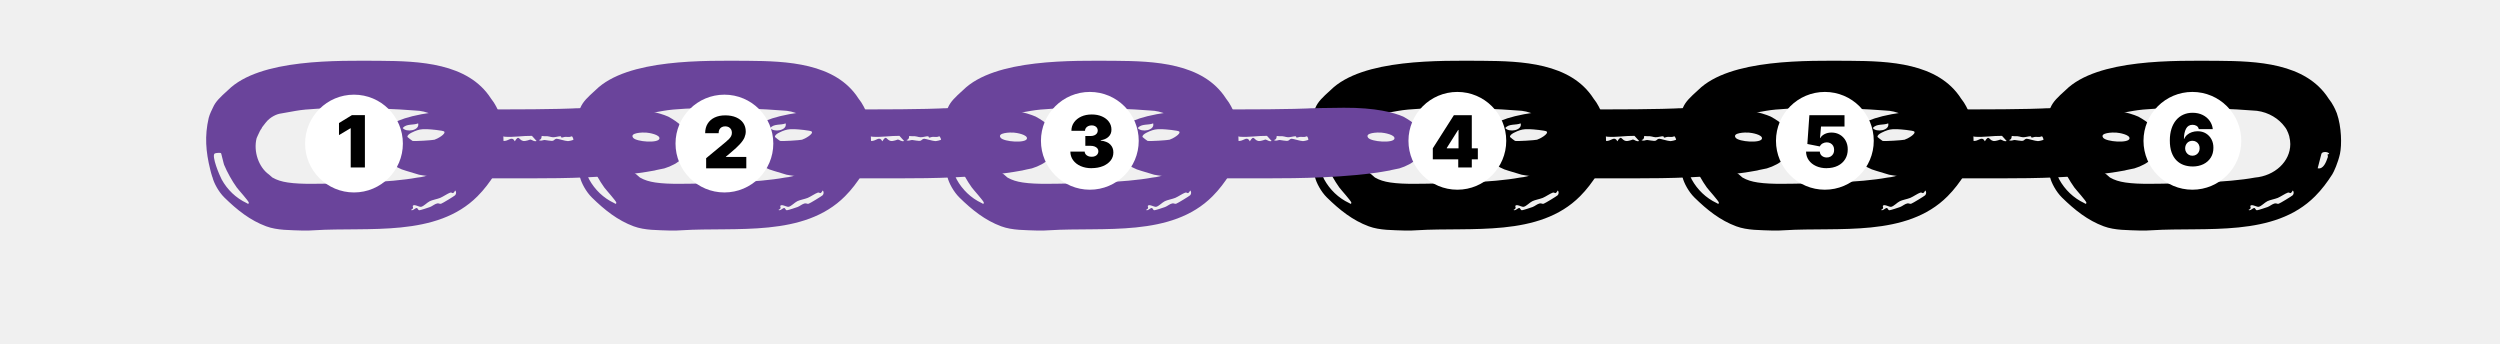
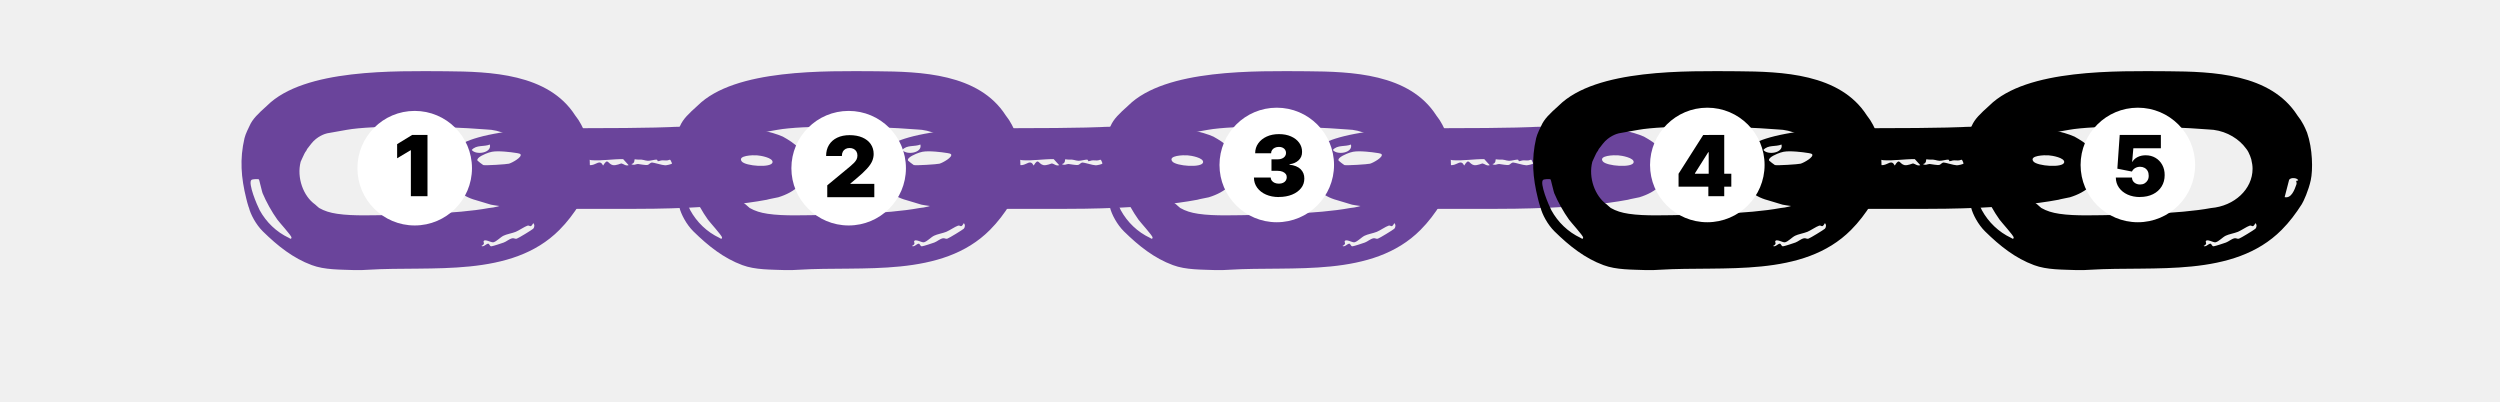
- <svg xmlns="http://www.w3.org/2000/svg" id="Layer_1" version="1.1" viewBox="150 55 765 105">
+ <svg xmlns="http://www.w3.org/2000/svg" id="Layer_1" version="1.1" viewBox="150 55 653 105">
  <defs>
    <style>
      .st0 {
        fill: #fff;
      }
    </style>
  </defs>
-   <path fill="#6A449B" d="M350.19,107.2c.69-.22,2.7-.56,3.09-.67,4.3-1.31,7.79-4.08,7.5-8.44-.25-3.53-3.2-5.69-6.31-7.41-2.81-1.23-8.43-2.76-18.16-2.71-4.77.02-10.21.17-10.21.17,0,0-4.72.35-25.45.35l-5.72.04s-.39,0-.52.02c-12.39.19-20.74,2.2-23.82,4.05-6.77,4.07-4.04,12.65,3.75,14.69l3.89,1.17s6,1.15,12.14,1.1h24.09c6.08,0,23.45-.05,35.74-2.37ZM347.69,95.57c.98.06,4.26.64,4.1,1.82-.23,1.52-7.09,1.02-8.05-.23-1.19-1.57,2.95-1.67,3.95-1.59ZM273.22,94.17c1.21-1.4,3.2-.78,4.73-1.42.57,2.22-3.63,2.84-4.73,1.42ZM282.98,97.75c-.66.17-6.25.53-6.76.36-.08-.02-1.48-1.08-1.52-1.18-.29-.85,2.17-1.8,2.97-2.07,1.13-.38,2.05-.34,3.16-.32.7,0,4.79.38,5.08.7.68.74-2.17,2.29-2.93,2.5ZM297.77,98.05c-1.07.08-2.44-.11-3.22-.8l3.87-.8,3.07.45-1.99,1.18c-.12-.87-.88-.08-1.74-.04ZM312.3,97.69c-.12-.02-1.33.59-2.21.44-1.37-.28-1.25-2.05-2.56.11-.82-1.63-1.76-.28-2.97-.13-.84.13-2.19-.32-3.09-.21-.37-.09,1-1.5,1.46-1.55.08,0,.92.45,1.56.49,2.62.21,5.61-.32,8.28-.27l1.43,1.57c-.78.28-1.31-.34-1.89-.45ZM323.71,98.17c-.7,0-3.03-.74-3.4-.72-.53.04-.76.53-1.09.61-.55.17-2.13-.21-2.58-.23-.51,0-1.11.46-1.74.02.96-.15.8-1.16.84-1.21.1-.09.66.08.92.04,1.33-.09,1.7.28,2.56.32.59.04,1.99-.38,2.34-.3.12.02.23.42.27.42.98-.13.43-.32,2.13-.21,1.09.06.94-.82,1.58.76-.02.23-1.54.53-1.82.51Z" />
  <path fill="#6A449B" d="M462.65,107.2c.69-.22,2.7-.56,3.09-.67,4.3-1.31,7.79-4.08,7.5-8.44-.25-3.53-3.2-5.69-6.31-7.41-2.81-1.23-8.43-2.76-18.16-2.71-4.77.02-10.21.17-10.21.17,0,0-4.72.35-25.45.35l-5.72.04s-.39,0-.52.02c-12.39.19-20.74,2.2-23.82,4.05-6.77,4.07-4.04,12.65,3.75,14.69l3.89,1.17s6,1.15,12.14,1.1h24.09c6.08,0,23.45-.05,35.74-2.37ZM460.15,95.57c.98.06,4.26.64,4.1,1.82-.23,1.52-7.09,1.02-8.05-.23-1.19-1.57,2.95-1.67,3.95-1.59ZM385.68,94.17c1.21-1.4,3.2-.78,4.73-1.42.57,2.22-3.63,2.84-4.73,1.42ZM395.44,97.75c-.66.17-6.25.53-6.76.36-.08-.02-1.48-1.08-1.52-1.18-.29-.85,2.17-1.8,2.97-2.07,1.13-.38,2.05-.34,3.16-.32.7,0,4.79.38,5.08.7.68.74-2.17,2.29-2.93,2.5ZM410.23,98.05c-1.07.08-2.44-.11-3.22-.8l3.87-.8,3.07.45-1.99,1.18c-.12-.87-.88-.08-1.74-.04ZM424.76,97.69c-.12-.02-1.33.59-2.21.44-1.37-.28-1.25-2.05-2.56.11-.82-1.63-1.76-.28-2.97-.13-.84.13-2.19-.32-3.09-.21-.37-.09,1-1.5,1.46-1.55.08,0,.92.45,1.56.49,2.62.21,5.61-.32,8.28-.27l1.43,1.57c-.78.28-1.31-.34-1.89-.45ZM436.17,98.17c-.7,0-3.03-.74-3.4-.72-.53.04-.76.53-1.09.61-.55.17-2.13-.21-2.58-.23-.51,0-1.11.46-1.74.02.96-.15.8-1.16.84-1.21.1-.09.66.08.92.04,1.33-.09,1.7.28,2.56.32.59.04,1.99-.38,2.34-.3.12.02.23.42.27.42.98-.13.43-.32,2.13-.21,1.09.06.94-.82,1.58.76-.02.23-1.54.53-1.82.51Z" />
+   <path fill="#6A449B" d="M575.11,107.2c.69-.22,2.7-.56,3.09-.67,4.3-1.31,7.79-4.08,7.5-8.44-.25-3.53-3.2-5.69-6.31-7.41-2.81-1.23-8.43-2.76-18.16-2.71-4.77.02-10.21.17-10.21.17,0,0-4.72.35-25.45.35l-5.72.04s-.39,0-.52.02c-12.39.19-20.74,2.2-23.82,4.05-6.77,4.07-4.04,12.65,3.75,14.69l3.89,1.17s6,1.15,12.14,1.1h24.09c6.08,0,23.45-.05,35.74-2.37ZM572.61,95.57c.98.06,4.26.64,4.1,1.82-.23,1.52-7.09,1.02-8.05-.23-1.19-1.57,2.95-1.67,3.95-1.59ZM498.14,94.17c1.21-1.4,3.2-.78,4.73-1.42.57,2.22-3.63,2.84-4.73,1.42ZM507.9,97.75c-.66.17-6.25.53-6.76.36-.08-.02-1.48-1.08-1.52-1.18-.29-.85,2.17-1.8,2.97-2.07,1.13-.38,2.05-.34,3.16-.32.7,0,4.79.38,5.08.7.68.74-2.17,2.29-2.93,2.5ZM522.69,98.05c-1.07.08-2.44-.11-3.22-.8l3.87-.8,3.07.45-1.99,1.18c-.12-.87-.88-.08-1.74-.04ZM537.22,97.69c-.12-.02-1.33.59-2.21.44-1.37-.28-1.25-2.05-2.56.11-.82-1.63-1.76-.28-2.97-.13-.84.13-2.19-.32-3.09-.21-.37-.09,1-1.5,1.46-1.55.08,0,.92.45,1.56.49,2.62.21,5.61-.32,8.28-.27l1.43,1.57c-.78.28-1.31-.34-1.89-.45ZM548.63,98.17c-.7,0-3.03-.74-3.4-.72-.53.04-.76.53-1.09.61-.55.17-2.13-.21-2.58-.23-.51,0-1.11.46-1.74.02.96-.15.8-1.16.84-1.21.1-.09.66.08.92.04,1.33-.09,1.7.28,2.56.32.59.04,1.99-.38,2.34-.3.12.02.23.42.27.42.98-.13.43-.32,2.13-.21,1.09.06.94-.82,1.58.76-.02.23-1.54.53-1.82.51Z" />
  <path d="M687.57,107.2c.69-.22,2.7-.56,3.09-.67,4.3-1.31,7.79-4.08,7.5-8.44-.25-3.53-3.2-5.69-6.31-7.41-2.81-1.23-8.43-2.76-18.16-2.71-4.77.02-10.21.17-10.21.17,0,0-4.72.35-25.45.35l-5.72.04s-.39,0-.52.02c-12.39.19-20.74,2.2-23.82,4.05-6.77,4.07-4.04,12.65,3.75,14.69l3.89,1.17s6,1.15,12.14,1.1h24.09c6.08,0,23.45-.05,35.74-2.37ZM685.07,95.57c.98.06,4.26.64,4.1,1.82-.23,1.52-7.09,1.02-8.05-.23-1.19-1.57,2.95-1.67,3.95-1.59ZM610.6,94.17c1.21-1.4,3.2-.78,4.73-1.42.57,2.22-3.63,2.84-4.73,1.42ZM620.36,97.75c-.66.17-6.25.53-6.76.36-.08-.02-1.48-1.08-1.52-1.18-.29-.85,2.17-1.8,2.97-2.07,1.13-.38,2.05-.34,3.16-.32.7,0,4.79.38,5.08.7.68.74-2.17,2.29-2.93,2.5ZM635.15,98.05c-1.07.08-2.44-.11-3.22-.8l3.87-.8,3.07.45-1.99,1.18c-.12-.87-.88-.08-1.74-.04ZM649.68,97.69c-.12-.02-1.33.59-2.21.44-1.37-.28-1.25-2.05-2.56.11-.82-1.63-1.76-.28-2.97-.13-.84.13-2.19-.32-3.09-.21-.37-.09,1-1.5,1.46-1.55.08,0,.92.45,1.56.49,2.62.21,5.61-.32,8.28-.27l1.43,1.57c-.78.28-1.31-.34-1.89-.45ZM661.09,98.17c-.7,0-3.03-.74-3.4-.72-.53.04-.76.53-1.09.61-.55.17-2.13-.21-2.58-.23-.51,0-1.11.46-1.74.02.96-.15.8-1.16.84-1.21.1-.09.66.08.92.04,1.33-.09,1.7.28,2.56.32.59.04,1.99-.38,2.34-.3.12.02.23.42.27.42.98-.13.43-.32,2.13-.21,1.09.06.94-.82,1.58.76-.02.23-1.54.53-1.82.51Z" />
-   <path d="M800.03,107.2c.69-.22,2.7-.56,3.09-.67,4.3-1.31,7.79-4.08,7.5-8.44-.25-3.53-3.2-5.69-6.31-7.41-2.81-1.23-8.43-2.76-18.16-2.71-4.77.02-10.21.17-10.21.17,0,0-4.72.35-25.45.35l-5.72.04s-.39,0-.52.02c-12.39.19-20.74,2.2-23.82,4.05-6.77,4.07-4.04,12.65,3.75,14.69l3.89,1.17s6,1.15,12.14,1.1h24.09c6.08,0,23.45-.05,35.74-2.37ZM797.53,95.57c.98.06,4.26.64,4.1,1.82-.23,1.52-7.09,1.02-8.05-.23-1.19-1.57,2.95-1.67,3.95-1.59ZM723.06,94.17c1.21-1.4,3.2-.78,4.73-1.42.57,2.22-3.63,2.84-4.73,1.42ZM732.82,97.75c-.66.17-6.25.53-6.76.36-.08-.02-1.48-1.08-1.52-1.18-.29-.85,2.17-1.8,2.97-2.07,1.13-.38,2.05-.34,3.16-.32.7,0,4.79.38,5.08.7.68.74-2.17,2.29-2.93,2.5ZM747.61,98.05c-1.07.08-2.44-.11-3.22-.8l3.87-.8,3.07.45-1.99,1.18c-.12-.87-.88-.08-1.74-.04ZM762.14,97.69c-.12-.02-1.33.59-2.21.44-1.37-.28-1.25-2.05-2.56.11-.82-1.63-1.76-.28-2.97-.13-.84.13-2.19-.32-3.09-.21-.37-.09,1-1.5,1.46-1.55.08,0,.92.45,1.56.49,2.62.21,5.61-.32,8.28-.27l1.43,1.57c-.78.28-1.31-.34-1.89-.45ZM773.55,98.17c-.7,0-3.03-.74-3.4-.72-.53.04-.76.53-1.09.61-.55.17-2.13-.21-2.58-.23-.51,0-1.11.46-1.74.02.96-.15.8-1.16.84-1.21.1-.09.66.08.92.04,1.33-.09,1.7.28,2.56.32.59.04,1.99-.38,2.34-.3.12.02.23.42.27.42.98-.13.43-.32,2.13-.21,1.09.06.94-.82,1.58.76-.02.23-1.54.53-1.82.51Z" />
  <path fill="#6A449B" d="M215.17,87.9c-.2.43-1.04,2.05-1.31,3.2-1.27,5.47-.9,10.26.47,15.78.16.72.37,1.41.59,2.13.02.04.02.08.04.1l.06.13c.41,1.7,1.81,4.4,3.65,6.21,3.87,3.8,7.9,7,12.78,8.8,3.4,1.27,7.45,1.15,11.2,1.3,1.14.05,2.4-.03,3.51-.09,16.66-1.04,37.42,2.21,49.96-10.41,2.03-2.03,3.75-4.33,5.27-6.72.48-.76,1.75-3.56,2.34-6.26s.5-8.24-.96-12.42c-.71-1.82-1.38-2.82-1.38-2.82-.29-.59-.78-1.11-1.15-1.68-7.01-10.96-22.17-11.45-33.81-11.54-13.18-.06-36.92-.7-46.66,8.97-2.42,2.17-3.81,3.51-4.59,5.3ZM225.44,117.12c-3.24-1.52-5.9-4.08-7.62-7.23-.29-.55-1.11-2.38-1.7-4.14-.57-1.74-.94-3.4-.43-3.77.27-.2,1.78-.29,1.95-.1.1.12.47,1.95.78,3.01.06.23.12.43.16.55.96,2.29,2.42,4.92,3.87,6.93.47.66,3.69,4.2,3.69,4.65-.08.66-.45.2-.7.1ZM289.28,114.74c-.33.31-3.85,2.46-4.3,2.6-.41.14-.7-.2-1.17-.1-.8.16-1.52.86-2.23,1.11-.64.23-2.66.9-3.2.98-.51.08-.51-.74-.92-.68-.51.08-1.19.96-1.72.59,1.07-.47.51-1.02.55-1.15.23-.86,2.01.33,2.56.2.86-.2,1.82-1.31,2.66-1.72.76-.39,2.25-.64,3.2-1.02.92-.39,2.29-1.35,3.05-1.6.68-.23.74.78,1.52-.66.41.35.35,1.09,0,1.43ZM288.23,96.83s0,.03.01.04c.18.71.29,1.45.29,2.22,0,5.34-4.75,9.73-10.84,10.25-8.47,1.59-22.85,1.76-28.5,1.87-1.29.02-2.66.04-4.06.04-2.4,0-4.9-.08-7.09-.41-1.88-.29-3.27-.71-4.69-1.52-.44-.35-.76-.67-1.04-.91-3.11-2.19-4.84-7.03-3.78-11.15.08-.2.2-.49.35-.78.39-.88.88-1.91,1.09-2.05.04-.08.2-.43.26-.52.42-.58.72-.91,1.05-1.35,1.53-1.99,3.7-2.64,4.18-2.74l5.06-.9c6.74-1.21,24.07-1.09,36.59-.1.35.02.7.04,1.05.08.05,0,.11,0,.17.01,0,0,0,0,0,0,3.62.47,6.71,2.42,8.51,4.9.92,1.09,1.41,3.02,1.41,3.02ZM299.98,103.17c-.47,1.37-1.31,3.73-3.07,3.32l1.15-4.45c.31-.82,2.29-.59,2.38.08,0,.06-.49.06-.51.16-.04.1.2.47.06.88Z" />
  <path fill="#6A449B" d="M327.63,87.9c-.2.43-1.04,2.05-1.31,3.2-1.27,5.47-.9,10.26.47,15.78.16.72.37,1.41.59,2.13.02.04.02.08.04.1l.06.13c.41,1.7,1.81,4.4,3.65,6.21,3.87,3.8,7.9,7,12.78,8.8,3.4,1.27,7.45,1.15,11.2,1.3,1.14.05,2.4-.03,3.51-.09,16.66-1.04,37.42,2.21,49.96-10.41,2.03-2.03,3.75-4.33,5.27-6.72.48-.76,1.75-3.56,2.34-6.26s.5-8.24-.96-12.42c-.71-1.82-1.38-2.82-1.38-2.82-.29-.59-.78-1.11-1.15-1.68-7.01-10.96-22.17-11.45-33.81-11.54-13.18-.06-36.92-.7-46.66,8.97-2.42,2.17-3.81,3.51-4.59,5.3ZM337.9,117.12c-3.24-1.52-5.9-4.08-7.62-7.23-.29-.55-1.11-2.38-1.7-4.14-.57-1.74-.94-3.4-.43-3.77.27-.2,1.78-.29,1.95-.1.1.12.47,1.95.78,3.01.06.23.12.43.16.55.96,2.29,2.42,4.92,3.87,6.93.47.66,3.69,4.2,3.69,4.65-.08.66-.45.2-.7.1ZM401.74,114.74c-.33.31-3.85,2.46-4.3,2.6-.41.14-.7-.2-1.17-.1-.8.16-1.52.86-2.23,1.11-.64.23-2.66.9-3.2.98-.51.08-.51-.74-.92-.68-.51.08-1.19.96-1.72.59,1.07-.47.51-1.02.55-1.15.23-.86,2.01.33,2.56.2.86-.2,1.82-1.31,2.66-1.72.76-.39,2.25-.64,3.2-1.02.92-.39,2.29-1.35,3.05-1.6.68-.23.74.78,1.52-.66.41.35.35,1.09,0,1.43ZM400.69,96.83s0,.03.01.04c.18.71.29,1.45.29,2.22,0,5.34-4.75,9.73-10.84,10.25-8.47,1.59-22.85,1.76-28.5,1.87-1.29.02-2.66.04-4.06.04-2.4,0-4.9-.08-7.09-.41-1.88-.29-3.27-.71-4.69-1.52-.44-.35-.76-.67-1.04-.91-3.11-2.19-4.84-7.03-3.78-11.15.08-.2.2-.49.35-.78.39-.88.88-1.91,1.09-2.05.04-.08.2-.43.26-.52.42-.58.72-.91,1.05-1.35,1.53-1.99,3.7-2.64,4.18-2.74l5.06-.9c6.74-1.21,24.07-1.09,36.59-.1.35.02.7.04,1.05.08.05,0,.11,0,.17.01,0,0,0,0,0,0,3.62.47,6.71,2.42,8.51,4.9.92,1.09,1.41,3.02,1.41,3.02ZM412.44,103.17c-.47,1.37-1.31,3.73-3.07,3.32l1.15-4.45c.31-.82,2.29-.59,2.38.08,0,.06-.49.06-.51.16-.04.1.2.47.06.88Z" />
+   <path fill="#6A449B" d="M350.19,107.2c.69-.22,2.7-.56,3.09-.67,4.3-1.31,7.79-4.08,7.5-8.44-.25-3.53-3.2-5.69-6.31-7.41-2.81-1.23-8.43-2.76-18.16-2.71-4.77.02-10.21.17-10.21.17,0,0-4.72.35-25.45.35l-5.72.04s-.39,0-.52.02c-12.39.19-20.74,2.2-23.82,4.05-6.77,4.07-4.04,12.65,3.75,14.69l3.89,1.17s6,1.15,12.14,1.1h24.09c6.08,0,23.45-.05,35.74-2.37ZM347.69,95.57c.98.06,4.26.64,4.1,1.82-.23,1.52-7.09,1.02-8.05-.23-1.19-1.57,2.95-1.67,3.95-1.59ZM273.22,94.17c1.21-1.4,3.2-.78,4.73-1.42.57,2.22-3.63,2.84-4.73,1.42ZM282.98,97.75c-.66.17-6.25.53-6.76.36-.08-.02-1.48-1.08-1.52-1.18-.29-.85,2.17-1.8,2.97-2.07,1.13-.38,2.05-.34,3.16-.32.7,0,4.79.38,5.08.7.68.74-2.17,2.29-2.93,2.5ZM297.77,98.05c-1.07.08-2.44-.11-3.22-.8l3.87-.8,3.07.45-1.99,1.18c-.12-.87-.88-.08-1.74-.04ZM312.3,97.69c-.12-.02-1.33.59-2.21.44-1.37-.28-1.25-2.05-2.56.11-.82-1.63-1.76-.28-2.97-.13-.84.13-2.19-.32-3.09-.21-.37-.09,1-1.5,1.46-1.55.08,0,.92.45,1.56.49,2.62.21,5.61-.32,8.28-.27l1.43,1.57c-.78.28-1.31-.34-1.89-.45ZM323.71,98.17c-.7,0-3.03-.74-3.4-.72-.53.04-.76.53-1.09.61-.55.17-2.13-.21-2.58-.23-.51,0-1.11.46-1.74.02.96-.15.8-1.16.84-1.21.1-.09.66.08.92.04,1.33-.09,1.7.28,2.56.32.59.04,1.99-.38,2.34-.3.12.02.23.42.27.42.98-.13.43-.32,2.13-.21,1.09.06.94-.82,1.58.76-.02.23-1.54.53-1.82.51Z" />
  <path fill="#6A449B" d="M440.09,87.9c-.2.43-1.04,2.05-1.31,3.2-1.27,5.47-.9,10.26.47,15.78.16.72.37,1.41.59,2.13.02.04.02.08.04.1l.06.13c.41,1.7,1.81,4.4,3.65,6.21,3.87,3.8,7.9,7,12.78,8.8,3.4,1.27,7.45,1.15,11.2,1.3,1.14.05,2.4-.03,3.51-.09,16.66-1.04,37.42,2.21,49.96-10.41,2.03-2.03,3.75-4.33,5.27-6.72.48-.76,1.75-3.56,2.34-6.26s.5-8.24-.96-12.42c-.71-1.82-1.38-2.82-1.38-2.82-.29-.59-.78-1.11-1.15-1.68-7.01-10.96-22.17-11.45-33.81-11.54-13.18-.06-36.92-.7-46.66,8.97-2.42,2.17-3.81,3.51-4.59,5.3ZM450.36,117.12c-3.24-1.52-5.9-4.08-7.62-7.23-.29-.55-1.11-2.38-1.7-4.14-.57-1.74-.94-3.4-.43-3.77.27-.2,1.78-.29,1.95-.1.1.12.47,1.95.78,3.01.06.23.12.43.16.55.96,2.29,2.42,4.92,3.87,6.93.47.66,3.69,4.2,3.69,4.65-.08.66-.45.2-.7.1ZM514.2,114.74c-.33.31-3.85,2.46-4.3,2.6-.41.14-.7-.2-1.17-.1-.8.16-1.52.86-2.23,1.11-.64.23-2.66.9-3.2.98-.51.08-.51-.74-.92-.68-.51.08-1.19.96-1.72.59,1.07-.47.51-1.02.55-1.15.23-.86,2.01.33,2.56.2.86-.2,1.82-1.31,2.66-1.72.76-.39,2.25-.64,3.2-1.02.92-.39,2.29-1.35,3.05-1.6.68-.23.74.78,1.52-.66.41.35.35,1.09,0,1.43ZM513.15,96.83s0,.03.01.04c.18.71.29,1.45.29,2.22,0,5.34-4.75,9.73-10.84,10.25-8.47,1.59-22.85,1.76-28.5,1.87-1.29.02-2.66.04-4.06.04-2.4,0-4.9-.08-7.09-.41-1.88-.29-3.27-.71-4.69-1.52-.44-.35-.76-.67-1.04-.91-3.11-2.19-4.84-7.03-3.78-11.15.08-.2.2-.49.35-.78.39-.88.88-1.91,1.09-2.05.04-.08.2-.43.26-.52.42-.58.72-.91,1.05-1.35,1.53-1.99,3.7-2.64,4.18-2.74l5.06-.9c6.74-1.21,24.07-1.09,36.59-.1.35.02.7.04,1.05.08.05,0,.11,0,.17.01,0,0,0,0,0,0,3.62.47,6.71,2.42,8.51,4.9.92,1.09,1.41,3.02,1.41,3.02ZM524.9,103.17c-.47,1.37-1.31,3.73-3.07,3.32l1.15-4.45c.31-.82,2.29-.59,2.38.08,0,.06-.49.06-.51.16-.04.1.2.47.06.88Z" />
  <path d="M552.55,87.9c-.2.43-1.04,2.05-1.31,3.2-1.27,5.47-.9,10.26.47,15.78.16.72.37,1.41.59,2.13.02.04.02.08.04.1l.06.13c.41,1.7,1.81,4.4,3.65,6.21,3.87,3.8,7.9,7,12.78,8.8,3.4,1.27,7.45,1.15,11.2,1.3,1.14.05,2.4-.03,3.51-.09,16.66-1.04,37.42,2.21,49.96-10.41,2.03-2.03,3.75-4.33,5.27-6.72.48-.76,1.75-3.56,2.34-6.26s.5-8.24-.96-12.42c-.71-1.82-1.38-2.82-1.38-2.82-.29-.59-.78-1.11-1.15-1.68-7.01-10.96-22.17-11.45-33.81-11.54-13.18-.06-36.92-.7-46.66,8.97-2.42,2.17-3.81,3.51-4.59,5.3ZM562.82,117.12c-3.24-1.52-5.9-4.08-7.62-7.23-.29-.55-1.11-2.38-1.7-4.14-.57-1.74-.94-3.4-.43-3.77.27-.2,1.78-.29,1.95-.1.1.12.47,1.95.78,3.01.06.23.12.43.16.55.96,2.29,2.42,4.92,3.87,6.93.47.66,3.69,4.2,3.69,4.65-.08.66-.45.2-.7.1ZM626.66,114.74c-.33.31-3.85,2.46-4.3,2.6-.41.14-.7-.2-1.17-.1-.8.16-1.52.86-2.23,1.11-.64.23-2.66.9-3.2.98-.51.08-.51-.74-.92-.68-.51.08-1.19.96-1.72.59,1.07-.47.51-1.02.55-1.15.23-.86,2.01.33,2.56.2.86-.2,1.82-1.31,2.66-1.72.76-.39,2.25-.64,3.2-1.02.92-.39,2.29-1.35,3.05-1.6.68-.23.74.78,1.52-.66.41.35.35,1.09,0,1.43ZM625.61,96.83s0,.03.01.04c.18.71.29,1.45.29,2.22,0,5.34-4.75,9.73-10.84,10.25-8.47,1.59-22.85,1.76-28.5,1.87-1.29.02-2.66.04-4.06.04-2.4,0-4.9-.08-7.09-.41-1.88-.29-3.27-.71-4.69-1.52-.44-.35-.76-.67-1.04-.91-3.11-2.19-4.84-7.03-3.78-11.15.08-.2.2-.49.35-.78.39-.88.88-1.91,1.09-2.05.04-.08.2-.43.26-.52.42-.58.72-.91,1.05-1.35,1.53-1.99,3.7-2.64,4.18-2.74l5.06-.9c6.74-1.21,24.07-1.09,36.59-.1.35.02.7.04,1.05.08.05,0,.11,0,.17.01,0,0,0,0,0,0,3.62.47,6.71,2.42,8.51,4.9.92,1.09,1.41,3.02,1.41,3.02ZM637.36,103.17c-.47,1.37-1.31,3.73-3.07,3.32l1.15-4.45c.31-.82,2.29-.59,2.38.08,0,.06-.49.06-.51.16-.04.1.2.47.06.88Z" />
-   <path fill="#6A449B" d="M575.11,107.2c.69-.22,2.7-.56,3.09-.67,4.3-1.31,7.79-4.08,7.5-8.44-.25-3.53-3.2-5.69-6.31-7.41-2.81-1.23-8.43-2.76-18.16-2.71-4.77.02-10.21.17-10.21.17,0,0-4.72.35-25.45.35l-5.72.04s-.39,0-.52.02c-12.39.19-20.74,2.2-23.82,4.05-6.77,4.07-4.04,12.65,3.75,14.69l3.89,1.17s6,1.15,12.14,1.1h24.09c6.08,0,23.45-.05,35.74-2.37ZM572.61,95.57c.98.06,4.26.64,4.1,1.82-.23,1.52-7.09,1.02-8.05-.23-1.19-1.57,2.95-1.67,3.95-1.59ZM498.14,94.17c1.21-1.4,3.2-.78,4.73-1.42.57,2.22-3.63,2.84-4.73,1.42ZM507.9,97.75c-.66.17-6.25.53-6.76.36-.08-.02-1.48-1.08-1.52-1.18-.29-.85,2.17-1.8,2.97-2.07,1.13-.38,2.05-.34,3.16-.32.7,0,4.79.38,5.08.7.68.74-2.17,2.29-2.93,2.5ZM522.69,98.05c-1.07.08-2.44-.11-3.22-.8l3.87-.8,3.07.45-1.99,1.18c-.12-.87-.88-.08-1.74-.04ZM537.22,97.69c-.12-.02-1.33.59-2.21.44-1.37-.28-1.25-2.05-2.56.11-.82-1.63-1.76-.28-2.97-.13-.84.13-2.19-.32-3.09-.21-.37-.09,1-1.5,1.46-1.55.08,0,.92.45,1.56.49,2.62.21,5.61-.32,8.28-.27l1.43,1.57c-.78.28-1.31-.34-1.89-.45ZM548.63,98.17c-.7,0-3.03-.74-3.4-.72-.53.04-.76.53-1.09.61-.55.17-2.13-.21-2.58-.23-.51,0-1.11.46-1.74.02.96-.15.8-1.16.84-1.21.1-.09.66.08.92.04,1.33-.09,1.7.28,2.56.32.59.04,1.99-.38,2.34-.3.12.02.23.42.27.42.98-.13.43-.32,2.13-.21,1.09.06.94-.82,1.58.76-.02.23-1.54.53-1.82.51Z" />
  <path d="M665.01,87.9c-.2.43-1.04,2.05-1.31,3.2-1.27,5.47-.9,10.26.47,15.78.16.72.37,1.41.59,2.13.02.04.02.08.04.1l.06.13c.41,1.7,1.81,4.4,3.65,6.21,3.87,3.8,7.9,7,12.78,8.8,3.4,1.27,7.45,1.15,11.2,1.3,1.14.05,2.4-.03,3.51-.09,16.66-1.04,37.42,2.21,49.96-10.41,2.03-2.03,3.75-4.33,5.27-6.72.48-.76,1.75-3.56,2.34-6.26s.5-8.24-.96-12.42c-.71-1.82-1.38-2.82-1.38-2.82-.29-.59-.78-1.11-1.15-1.68-7.01-10.96-22.17-11.45-33.81-11.54-13.18-.06-36.92-.7-46.66,8.97-2.42,2.17-3.81,3.51-4.59,5.3ZM675.28,117.12c-3.24-1.52-5.9-4.08-7.62-7.23-.29-.55-1.11-2.38-1.7-4.14-.57-1.74-.94-3.4-.43-3.77.27-.2,1.78-.29,1.95-.1.1.12.47,1.95.78,3.01.06.23.12.43.16.55.96,2.29,2.42,4.92,3.87,6.93.47.66,3.69,4.2,3.69,4.65-.08.66-.45.2-.7.1ZM739.12,114.74c-.33.31-3.85,2.46-4.3,2.6-.41.14-.7-.2-1.17-.1-.8.16-1.52.86-2.23,1.11-.64.23-2.66.9-3.2.98-.51.08-.51-.74-.92-.68-.51.08-1.19.96-1.72.59,1.07-.47.51-1.02.55-1.15.23-.86,2.01.33,2.56.2.86-.2,1.82-1.31,2.66-1.72.76-.39,2.25-.64,3.2-1.02.92-.39,2.29-1.35,3.05-1.6.68-.23.74.78,1.52-.66.41.35.35,1.09,0,1.43ZM738.07,96.83s0,.03.01.04c.18.71.29,1.45.29,2.22,0,5.34-4.75,9.73-10.84,10.25-8.47,1.59-22.85,1.76-28.5,1.87-1.29.02-2.66.04-4.06.04-2.4,0-4.9-.08-7.09-.41-1.88-.29-3.27-.71-4.69-1.52-.44-.35-.76-.67-1.04-.91-3.11-2.19-4.84-7.03-3.78-11.15.08-.2.2-.49.35-.78.39-.88.88-1.91,1.09-2.05.04-.08.2-.43.26-.52.42-.58.72-.91,1.05-1.35,1.53-1.99,3.7-2.64,4.18-2.74l5.06-.9c6.74-1.21,24.07-1.09,36.59-.1.35.02.7.04,1.05.08.05,0,.11,0,.17.01,0,0,0,0,0,0,3.62.47,6.71,2.42,8.51,4.9.92,1.09,1.41,3.02,1.41,3.02ZM749.82,103.17c-.47,1.37-1.31,3.73-3.07,3.32l1.15-4.45c.31-.82,2.29-.59,2.38.08,0,.06-.49.06-.51.16-.04.1.2.47.06.88Z" />
-   <path d="M777.47,87.9c-.2.43-1.04,2.05-1.31,3.2-1.27,5.47-.9,10.26.47,15.78.16.72.37,1.41.59,2.13.02.04.02.08.04.1l.06.13c.41,1.7,1.81,4.4,3.65,6.21,3.87,3.8,7.9,7,12.78,8.8,3.4,1.27,7.45,1.15,11.2,1.3,1.14.05,2.4-.03,3.51-.09,16.66-1.04,37.42,2.21,49.96-10.41,2.03-2.03,3.75-4.33,5.27-6.72.48-.76,1.75-3.56,2.34-6.26.59-2.7.5-8.24-.96-12.42-.71-1.82-1.38-2.82-1.38-2.82-.29-.59-.78-1.11-1.15-1.68-7.01-10.96-22.17-11.45-33.81-11.54-13.18-.06-36.92-.7-46.66,8.97-2.42,2.17-3.81,3.51-4.59,5.3ZM787.74,117.12c-3.24-1.52-5.9-4.08-7.62-7.23-.29-.55-1.11-2.38-1.7-4.14-.57-1.74-.94-3.4-.43-3.77.27-.2,1.78-.29,1.95-.1.1.12.47,1.95.78,3.01.06.23.12.43.16.55.96,2.29,2.42,4.92,3.87,6.93.47.66,3.69,4.2,3.69,4.65-.08.66-.45.2-.7.1ZM851.58,114.74c-.33.31-3.85,2.46-4.3,2.6-.41.14-.7-.2-1.17-.1-.8.16-1.52.86-2.23,1.11-.64.23-2.66.9-3.2.98-.51.08-.51-.74-.92-.68-.51.08-1.19.96-1.72.59,1.07-.47.51-1.02.55-1.15.23-.86,2.01.33,2.56.2.86-.2,1.82-1.31,2.66-1.72.76-.39,2.25-.64,3.2-1.02.92-.39,2.29-1.35,3.05-1.6.68-.23.74.78,1.52-.66.41.35.35,1.09,0,1.43ZM850.53,96.83s0,.03.01.04c.18.71.29,1.45.29,2.22,0,5.34-4.75,9.73-10.84,10.25-8.47,1.59-22.85,1.76-28.5,1.87-1.29.02-2.66.04-4.06.04-2.4,0-4.9-.08-7.09-.41-1.88-.29-3.27-.71-4.69-1.52-.44-.35-.76-.67-1.04-.91-3.11-2.19-4.84-7.03-3.78-11.15.08-.2.2-.49.35-.78.39-.88.88-1.91,1.09-2.05.04-.08.2-.43.26-.52.42-.58.72-.91,1.05-1.35,1.53-1.99,3.7-2.64,4.18-2.74l5.06-.9c6.74-1.21,24.07-1.09,36.59-.1.35.02.7.04,1.05.08.05,0,.11,0,.17.01,0,0,0,0,0,0,3.62.47,6.71,2.42,8.51,4.9.92,1.09,1.41,3.02,1.41,3.02ZM862.28,103.17c-.47,1.37-1.31,3.73-3.07,3.32l1.15-4.45c.31-.82,2.29-.59,2.38.08,0,.06-.49.06-.51.16-.04.1.2.47.06.88Z" />
  <g>
    <circle class="st0" cx="371.67" cy="98.93" r="14.96" />
    <path d="M366.08,106.53v-3.12l5.97-4.94c.4-.33.74-.64,1.02-.93.28-.29.5-.59.66-.89.15-.31.23-.65.23-1.02,0-.41-.09-.76-.26-1.05-.17-.29-.42-.52-.72-.68-.31-.16-.66-.24-1.06-.24s-.75.08-1.06.24c-.3.16-.54.4-.71.71-.17.31-.25.69-.25,1.14h-4.12c0-1.12.25-2.09.76-2.91.5-.81,1.22-1.44,2.14-1.88s2-.66,3.24-.66,2.39.2,3.33.61c.94.41,1.67.98,2.18,1.72.51.74.77,1.61.77,2.6,0,.61-.13,1.23-.38,1.83-.26.61-.71,1.28-1.38,2.01-.66.73-1.6,1.61-2.82,2.62l-1.5,1.25v.09h6.25v3.47h-12.28Z" />
  </g>
  <g>
    <circle class="st0" cx="258.32" cy="98.93" r="14.96" />
    <path d="M261.66,90.25v16h-4.34v-12h-.09l-3.5,2.09v-3.69l3.94-2.41h4Z" />
  </g>
  <circle class="st0" cx="483.49" cy="98.09" r="14.96" />
  <circle class="st0" cx="595.95" cy="98.09" r="14.96" />
  <circle class="st0" cx="708.41" cy="98.09" r="14.96" />
-   <circle class="st0" cx="820.87" cy="98.09" r="14.96" />
  <path d="M484.03,106.47c-1.26,0-2.38-.22-3.36-.65s-1.74-1.04-2.3-1.8c-.56-.77-.84-1.65-.84-2.64h4.38c0,.31.1.58.29.82.18.24.44.43.76.57.32.14.69.2,1.11.2s.75-.07,1.06-.21c.31-.14.55-.34.72-.6s.25-.55.25-.88c0-.32-.09-.61-.29-.86-.2-.25-.48-.45-.84-.59s-.77-.21-1.24-.21h-1.62v-3h1.62c.43,0,.81-.07,1.14-.21.33-.14.59-.34.77-.59.18-.25.27-.54.27-.86,0-.31-.07-.59-.23-.83s-.37-.43-.65-.56c-.28-.14-.6-.2-.96-.2-.4,0-.75.07-1.06.21-.31.14-.55.34-.73.59-.18.25-.27.54-.27.86h-4.16c0-.98.27-1.84.81-2.59.53-.75,1.27-1.34,2.2-1.77.93-.43,2-.64,3.21-.64s2.23.2,3.14.6c.91.4,1.62.95,2.13,1.65.51.7.77,1.5.76,2.4.01.9-.3,1.63-.92,2.2-.62.57-1.41.91-2.36,1.02v.12c1.29.14,2.26.54,2.91,1.18.65.65.97,1.46.96,2.44,0,.94-.27,1.77-.84,2.49-.57.72-1.35,1.29-2.35,1.7-1,.41-2.16.62-3.46.62Z" />
  <path d="M588.44,103.75v-3.37l6.44-10.12h3.06v4.5h-1.75l-3.47,5.5v.12h9.5v3.37h-13.78ZM596.22,106.25v-3.53l.09-1.47v-11h4.06v16h-4.16Z" />
  <path d="M708.99,106.47c-1.23,0-2.32-.22-3.27-.65s-1.7-1.04-2.24-1.8-.82-1.65-.83-2.64h4.22c.02.55.23.99.64,1.32s.91.49,1.48.49c.44,0,.83-.09,1.17-.29s.6-.46.8-.81.29-.75.28-1.22c0-.47-.09-.88-.28-1.22s-.46-.61-.8-.8-.73-.29-1.17-.29-.88.11-1.27.33-.67.53-.86.92l-3.81-.75.62-8.81h10.75v3.47h-7.19l-.31,3.53h.09c.25-.48.68-.89,1.3-1.21s1.33-.48,2.14-.48c.95,0,1.8.22,2.55.66s1.34,1.05,1.77,1.83.65,1.68.64,2.69c0,1.11-.26,2.1-.79,2.96s-1.28,1.54-2.25,2.02-2.1.73-3.4.73Z" />
-   <path d="M820.9,105.94c-.93,0-1.82-.15-2.65-.44s-1.58-.76-2.22-1.39-1.15-1.46-1.52-2.48c-.37-1.02-.55-2.26-.54-3.71,0-1.3.17-2.46.5-3.5s.8-1.92,1.41-2.65,1.34-1.29,2.2-1.68,1.8-.58,2.85-.58c1.18,0,2.21.23,3.11.68s1.61,1.06,2.14,1.82.84,1.59.93,2.5h-4.28c-.1-.45-.33-.79-.68-1s-.76-.32-1.22-.32c-.91,0-1.58.4-2,1.19s-.64,1.83-.65,3.12h.09c.2-.49.51-.91.92-1.26s.89-.62,1.44-.8,1.12-.28,1.73-.28c.97,0,1.82.22,2.54.66s1.29,1.04,1.7,1.8.61,1.63.6,2.61c0,1.15-.26,2.15-.81,3.01s-1.3,1.53-2.26,2-2.08.71-3.34.71ZM820.87,102.65c.43,0,.82-.1,1.15-.3s.6-.47.79-.81.28-.73.28-1.17c0-.44-.09-.83-.28-1.18s-.45-.61-.79-.81-.72-.3-1.15-.3c-.32,0-.61.06-.88.17s-.5.27-.7.48-.35.45-.46.73-.17.58-.18.91c0,.44.1.83.3,1.17s.46.61.79.81.71.3,1.13.3Z" />
</svg>
